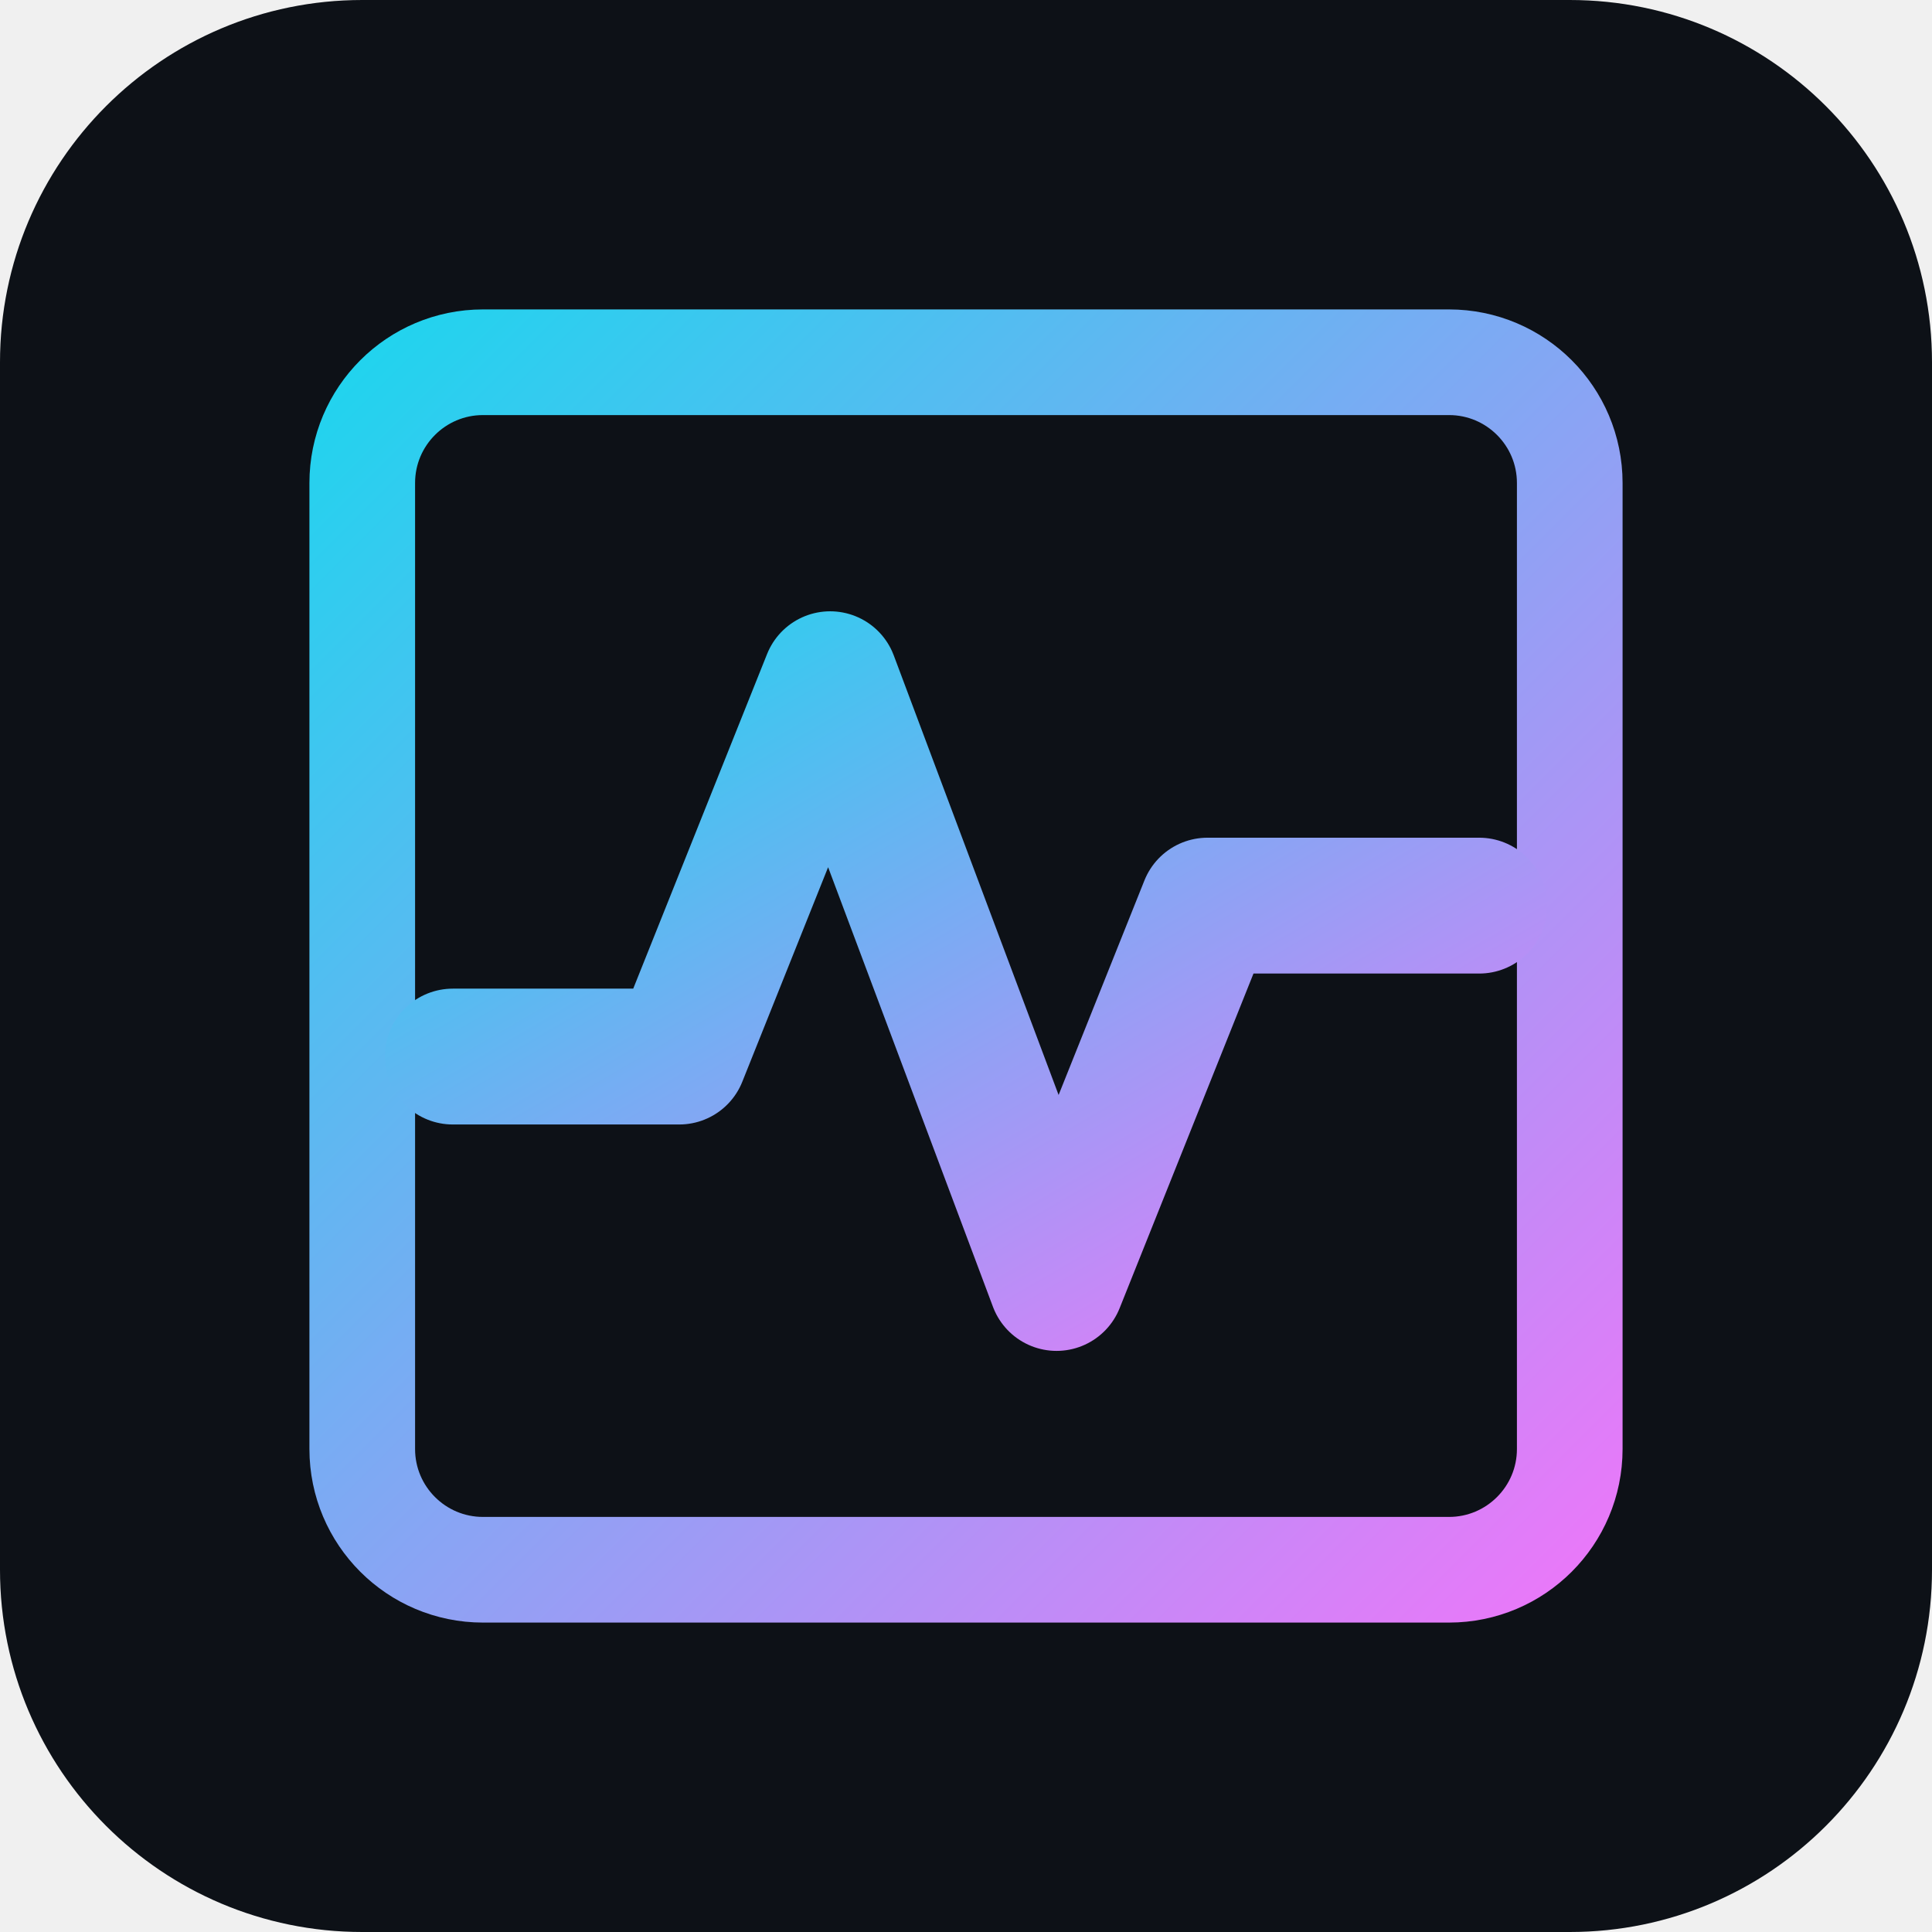
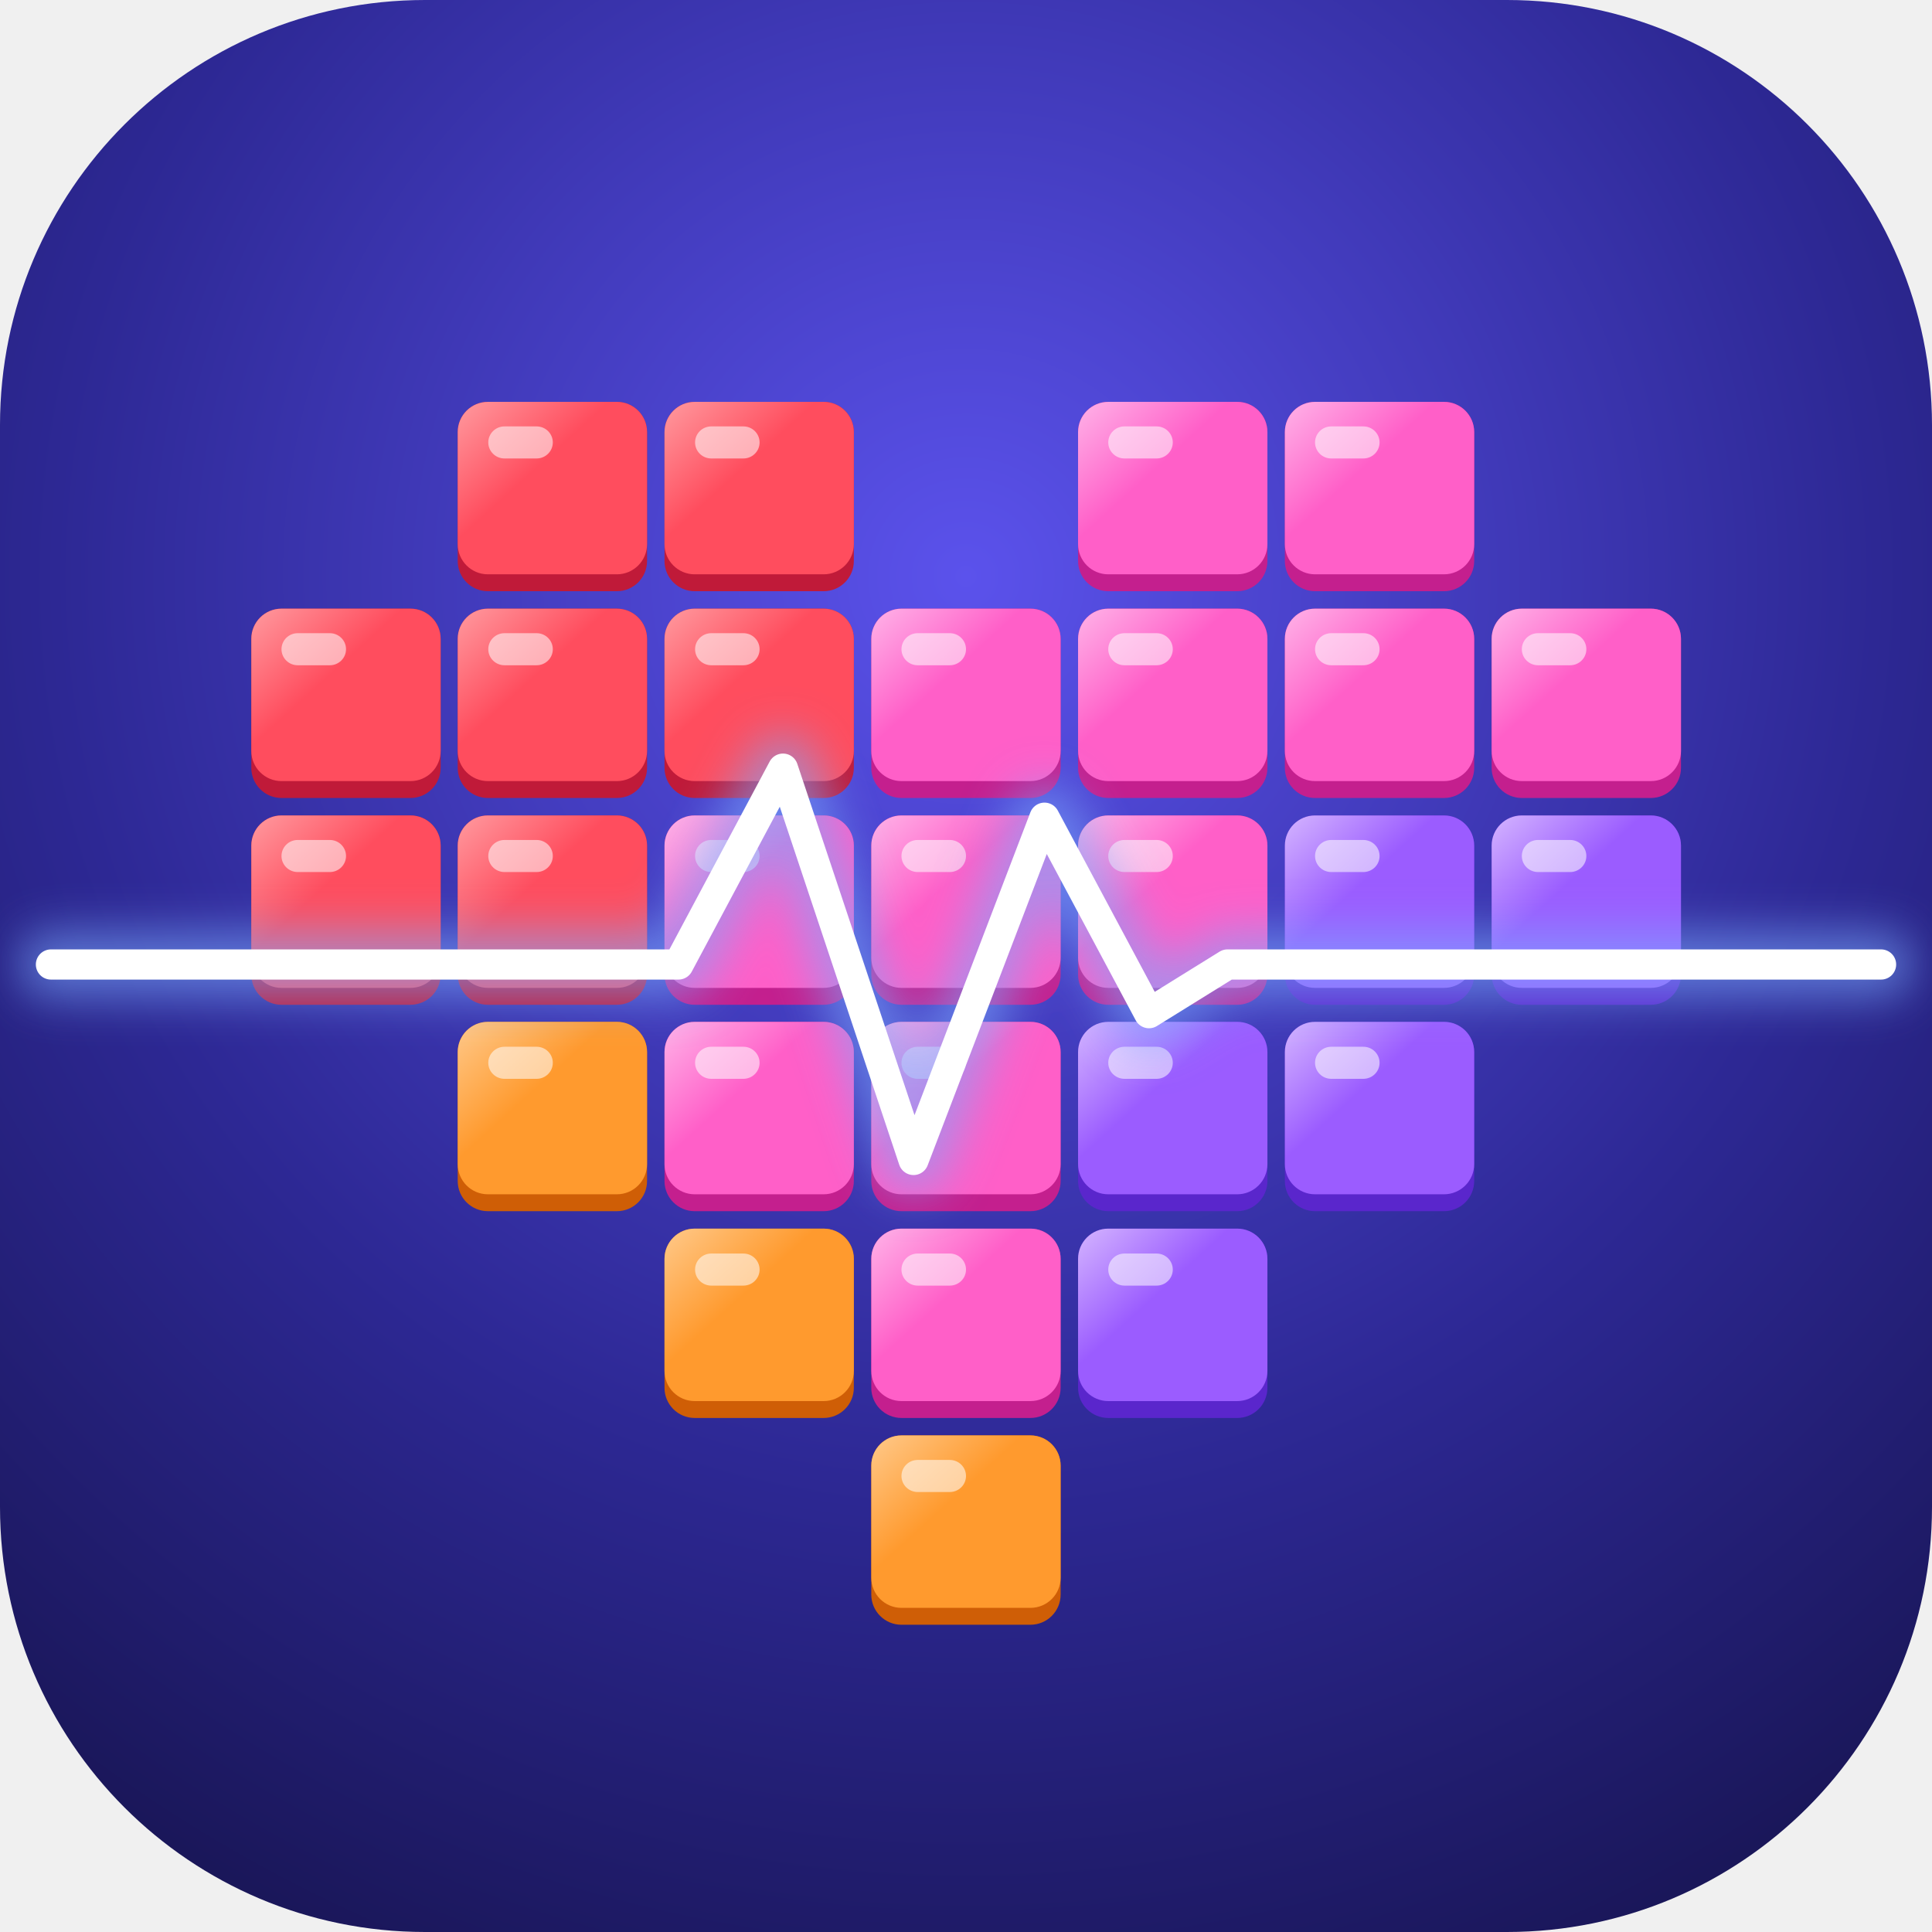
- <svg xmlns="http://www.w3.org/2000/svg" viewBox="0 0 512 512">
+ <svg xmlns="http://www.w3.org/2000/svg" viewBox="0 0 512 512" width="512" height="512">
  <defs>
-     <linearGradient id="g" x1="0" y1="0" x2="1" y2="1">
-       <stop offset="0%" stop-color="#22d3ee" />
-       <stop offset="100%" stop-color="#e879f9" />
+     <linearGradient id="g1" x1="0" y1="0" x2="1" y2="1">
+       <stop offset="0" stop-color="#ff9a9f" />
+       <stop offset=".4" stop-color="#ff4d5e" />
+       <stop offset="1" stop-color="#ff4d5e" />
    </linearGradient>
+     <linearGradient id="g2" x1="0" y1="0" x2="1" y2="1">
+       <stop offset="0" stop-color="#ffc98a" />
+       <stop offset=".4" stop-color="#ff9a2e" />
+       <stop offset="1" stop-color="#ff9a2e" />
+     </linearGradient>
+     <linearGradient id="g7" x1="0" y1="0" x2="1" y2="1">
+       <stop offset="0" stop-color="#d4b5ff" />
+       <stop offset=".4" stop-color="#9b5cff" />
+       <stop offset="1" stop-color="#9b5cff" />
+     </linearGradient>
+     <linearGradient id="g8" x1="0" y1="0" x2="1" y2="1">
+       <stop offset="0" stop-color="#ffb3e8" />
+       <stop offset=".4" stop-color="#ff5fc8" />
+       <stop offset="1" stop-color="#ff5fc8" />
+     </linearGradient>
+     <radialGradient id="bg" cx=".5" cy=".3" r=".85">
+       <stop offset="0" stop-color="#5b52ec" />
+       <stop offset=".55" stop-color="#2d2894" />
+       <stop offset="1" stop-color="#15124a" />
+     </radialGradient>
+     <filter id="blur" x="-20%" y="-50%" width="140%" height="200%">
+       <feGaussianBlur stdDeviation="6.0" />
+     </filter>
  </defs>
-   <rect width="512" height="512" rx="96" fill="#0d1117" />
-   <rect x="96" y="96" width="320" height="320" rx="32" fill="none" stroke="url(#g)" stroke-width="28" />
-   <path d="M120 280 L180 280 L220 180 L280 340 L320 240 L392 240" fill="none" stroke="url(#g)" stroke-width="36" stroke-linecap="round" stroke-linejoin="round" />
+   <rect width="512" height="512" rx="112.64" fill="url(#bg)" />
+   <rect x="121.3" y="106.5" width="50.176" height="50.176" rx="8.0" fill="#c01a39" />
+   <rect x="121.3" y="106.5" width="50.176" height="45.7" rx="8.0" fill="url(#g1)" />
+   <rect x="129.4" y="113.0" width="17.1" height="8.5" rx="4.3" fill="#fff" fill-opacity=".55" />
+   <rect x="176.1" y="106.5" width="50.176" height="50.176" rx="8.0" fill="#c01a39" />
+   <rect x="176.1" y="106.5" width="50.176" height="45.7" rx="8.0" fill="url(#g1)" />
+   <rect x="184.2" y="113.0" width="17.1" height="8.5" rx="4.3" fill="#fff" fill-opacity=".55" />
+   <rect x="285.7" y="106.5" width="50.176" height="50.176" rx="8.0" fill="#c41f8e" />
+   <rect x="285.7" y="106.5" width="50.176" height="45.7" rx="8.0" fill="url(#g8)" />
+   <rect x="293.7" y="113.0" width="17.1" height="8.5" rx="4.3" fill="#fff" fill-opacity=".55" />
+   <rect x="340.5" y="106.5" width="50.176" height="50.176" rx="8.0" fill="#c41f8e" />
+   <rect x="340.5" y="106.5" width="50.176" height="45.7" rx="8.0" fill="url(#g8)" />
+   <rect x="348.5" y="113.0" width="17.1" height="8.5" rx="4.3" fill="#fff" fill-opacity=".55" />
+   <rect x="66.6" y="161.3" width="50.176" height="50.176" rx="8.0" fill="#c01a39" />
+   <rect x="66.6" y="161.3" width="50.176" height="45.7" rx="8.0" fill="url(#g1)" />
+   <rect x="74.6" y="167.8" width="17.1" height="8.5" rx="4.3" fill="#fff" fill-opacity=".55" />
+   <rect x="121.3" y="161.3" width="50.176" height="50.176" rx="8.0" fill="#c01a39" />
+   <rect x="121.3" y="161.3" width="50.176" height="45.7" rx="8.0" fill="url(#g1)" />
+   <rect x="129.4" y="167.8" width="17.1" height="8.5" rx="4.3" fill="#fff" fill-opacity=".55" />
+   <rect x="176.1" y="161.3" width="50.176" height="50.176" rx="8.0" fill="#c01a39" />
+   <rect x="176.1" y="161.3" width="50.176" height="45.7" rx="8.0" fill="url(#g1)" />
+   <rect x="184.2" y="167.8" width="17.1" height="8.5" rx="4.3" fill="#fff" fill-opacity=".55" />
+   <rect x="230.9" y="161.3" width="50.176" height="50.176" rx="8.0" fill="#c41f8e" />
+   <rect x="230.9" y="161.3" width="50.176" height="45.7" rx="8.0" fill="url(#g8)" />
+   <rect x="238.9" y="167.8" width="17.1" height="8.5" rx="4.3" fill="#fff" fill-opacity=".55" />
+   <rect x="285.7" y="161.3" width="50.176" height="50.176" rx="8.0" fill="#c41f8e" />
+   <rect x="285.7" y="161.3" width="50.176" height="45.7" rx="8.0" fill="url(#g8)" />
+   <rect x="293.7" y="167.8" width="17.1" height="8.5" rx="4.3" fill="#fff" fill-opacity=".55" />
+   <rect x="340.5" y="161.3" width="50.176" height="50.176" rx="8.0" fill="#c41f8e" />
+   <rect x="340.5" y="161.3" width="50.176" height="45.7" rx="8.0" fill="url(#g8)" />
+   <rect x="348.5" y="167.8" width="17.1" height="8.5" rx="4.3" fill="#fff" fill-opacity=".55" />
+   <rect x="395.3" y="161.3" width="50.176" height="50.176" rx="8.0" fill="#c41f8e" />
+   <rect x="395.3" y="161.3" width="50.176" height="45.7" rx="8.0" fill="url(#g8)" />
+   <rect x="403.3" y="167.8" width="17.1" height="8.5" rx="4.3" fill="#fff" fill-opacity=".55" />
+   <rect x="66.6" y="216.1" width="50.176" height="50.176" rx="8.0" fill="#c01a39" />
+   <rect x="66.6" y="216.1" width="50.176" height="45.7" rx="8.0" fill="url(#g1)" />
+   <rect x="74.6" y="222.6" width="17.1" height="8.5" rx="4.3" fill="#fff" fill-opacity=".55" />
+   <rect x="121.3" y="216.1" width="50.176" height="50.176" rx="8.0" fill="#c01a39" />
+   <rect x="121.3" y="216.1" width="50.176" height="45.7" rx="8.0" fill="url(#g1)" />
+   <rect x="129.4" y="222.6" width="17.1" height="8.5" rx="4.3" fill="#fff" fill-opacity=".55" />
+   <rect x="176.1" y="216.1" width="50.176" height="50.176" rx="8.0" fill="#c41f8e" />
+   <rect x="176.1" y="216.1" width="50.176" height="45.7" rx="8.0" fill="url(#g8)" />
+   <rect x="184.2" y="222.6" width="17.1" height="8.5" rx="4.3" fill="#fff" fill-opacity=".55" />
+   <rect x="230.9" y="216.1" width="50.176" height="50.176" rx="8.0" fill="#c41f8e" />
+   <rect x="230.9" y="216.1" width="50.176" height="45.7" rx="8.0" fill="url(#g8)" />
+   <rect x="238.9" y="222.6" width="17.1" height="8.5" rx="4.3" fill="#fff" fill-opacity=".55" />
+   <rect x="285.7" y="216.1" width="50.176" height="50.176" rx="8.0" fill="#c41f8e" />
+   <rect x="285.7" y="216.1" width="50.176" height="45.7" rx="8.0" fill="url(#g8)" />
+   <rect x="293.7" y="222.6" width="17.1" height="8.5" rx="4.3" fill="#fff" fill-opacity=".55" />
+   <rect x="340.5" y="216.1" width="50.176" height="50.176" rx="8.0" fill="#5a26cc" />
+   <rect x="340.5" y="216.1" width="50.176" height="45.7" rx="8.0" fill="url(#g7)" />
+   <rect x="348.5" y="222.6" width="17.1" height="8.5" rx="4.3" fill="#fff" fill-opacity=".55" />
+   <rect x="395.3" y="216.1" width="50.176" height="50.176" rx="8.0" fill="#5a26cc" />
+   <rect x="395.3" y="216.1" width="50.176" height="45.7" rx="8.0" fill="url(#g7)" />
+   <rect x="403.3" y="222.6" width="17.1" height="8.5" rx="4.3" fill="#fff" fill-opacity=".55" />
+   <rect x="121.3" y="270.8" width="50.176" height="50.176" rx="8.0" fill="#cf5e06" />
+   <rect x="121.3" y="270.8" width="50.176" height="45.7" rx="8.0" fill="url(#g2)" />
+   <rect x="129.4" y="277.4" width="17.1" height="8.5" rx="4.3" fill="#fff" fill-opacity=".55" />
+   <rect x="176.1" y="270.8" width="50.176" height="50.176" rx="8.0" fill="#c41f8e" />
+   <rect x="176.1" y="270.8" width="50.176" height="45.7" rx="8.0" fill="url(#g8)" />
+   <rect x="184.2" y="277.4" width="17.1" height="8.5" rx="4.3" fill="#fff" fill-opacity=".55" />
+   <rect x="230.9" y="270.8" width="50.176" height="50.176" rx="8.0" fill="#c41f8e" />
+   <rect x="230.9" y="270.8" width="50.176" height="45.7" rx="8.0" fill="url(#g8)" />
+   <rect x="238.9" y="277.4" width="17.1" height="8.5" rx="4.3" fill="#fff" fill-opacity=".55" />
+   <rect x="285.7" y="270.8" width="50.176" height="50.176" rx="8.0" fill="#5a26cc" />
+   <rect x="285.7" y="270.8" width="50.176" height="45.7" rx="8.0" fill="url(#g7)" />
+   <rect x="293.7" y="277.4" width="17.1" height="8.5" rx="4.3" fill="#fff" fill-opacity=".55" />
+   <rect x="340.5" y="270.8" width="50.176" height="50.176" rx="8.0" fill="#5a26cc" />
+   <rect x="340.5" y="270.8" width="50.176" height="45.7" rx="8.0" fill="url(#g7)" />
+   <rect x="348.5" y="277.4" width="17.1" height="8.5" rx="4.3" fill="#fff" fill-opacity=".55" />
+   <rect x="176.1" y="325.6" width="50.176" height="50.176" rx="8.0" fill="#cf5e06" />
+   <rect x="176.1" y="325.6" width="50.176" height="45.7" rx="8.0" fill="url(#g2)" />
+   <rect x="184.2" y="332.2" width="17.1" height="8.5" rx="4.3" fill="#fff" fill-opacity=".55" />
+   <rect x="230.9" y="325.6" width="50.176" height="50.176" rx="8.0" fill="#c41f8e" />
+   <rect x="230.9" y="325.6" width="50.176" height="45.7" rx="8.0" fill="url(#g8)" />
+   <rect x="238.9" y="332.2" width="17.1" height="8.5" rx="4.3" fill="#fff" fill-opacity=".55" />
+   <rect x="285.7" y="325.6" width="50.176" height="50.176" rx="8.0" fill="#5a26cc" />
+   <rect x="285.7" y="325.6" width="50.176" height="45.7" rx="8.0" fill="url(#g7)" />
+   <rect x="293.7" y="332.2" width="17.1" height="8.5" rx="4.3" fill="#fff" fill-opacity=".55" />
+   <rect x="230.9" y="380.4" width="50.176" height="50.176" rx="8.0" fill="#cf5e06" />
+   <rect x="230.9" y="380.4" width="50.176" height="45.7" rx="8.0" fill="url(#g2)" />
+   <rect x="238.9" y="386.9" width="17.1" height="8.5" rx="4.3" fill="#fff" fill-opacity=".55" />
+   <polyline points="13.5,255.6 145.2,255.6 179.8,255.6 207.5,203.7 242.1,307.4 276.8,216.7 304.5,268.5 325.3,255.6 498.5,255.6" fill="none" stroke="#7aa8ff" stroke-opacity=".6" stroke-width="17.7" stroke-linecap="round" stroke-linejoin="round" filter="url(#blur)" />
+   <polyline points="13.5,255.6 145.2,255.6 179.8,255.6 207.5,203.7 242.1,307.4 276.8,216.7 304.5,268.5 325.3,255.6 498.5,255.6" fill="none" stroke="#fff" stroke-width="8.0" stroke-linecap="round" stroke-linejoin="round" />
</svg>
